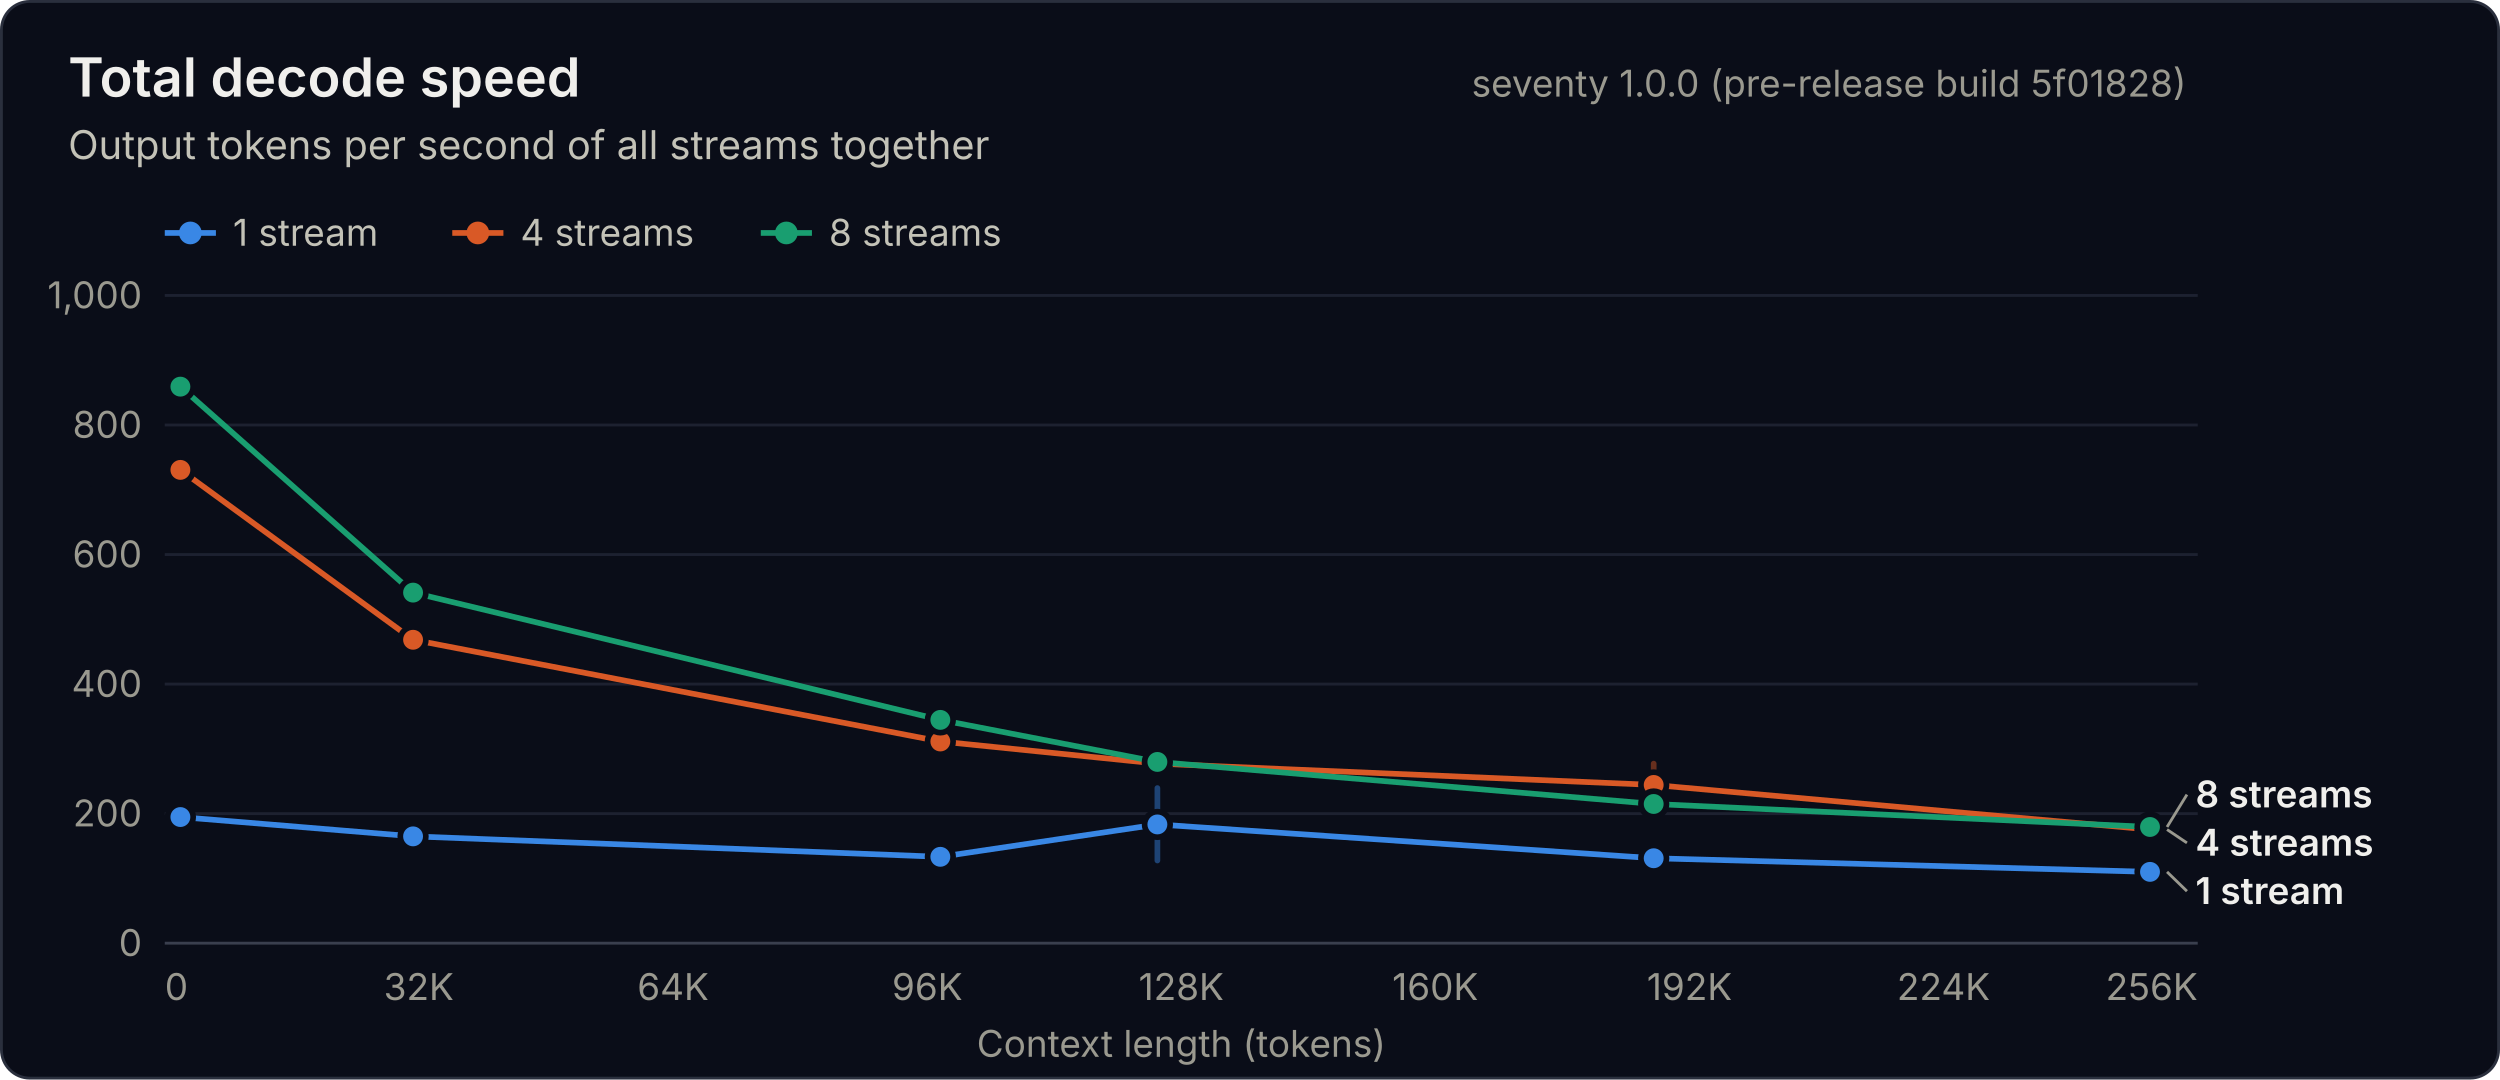
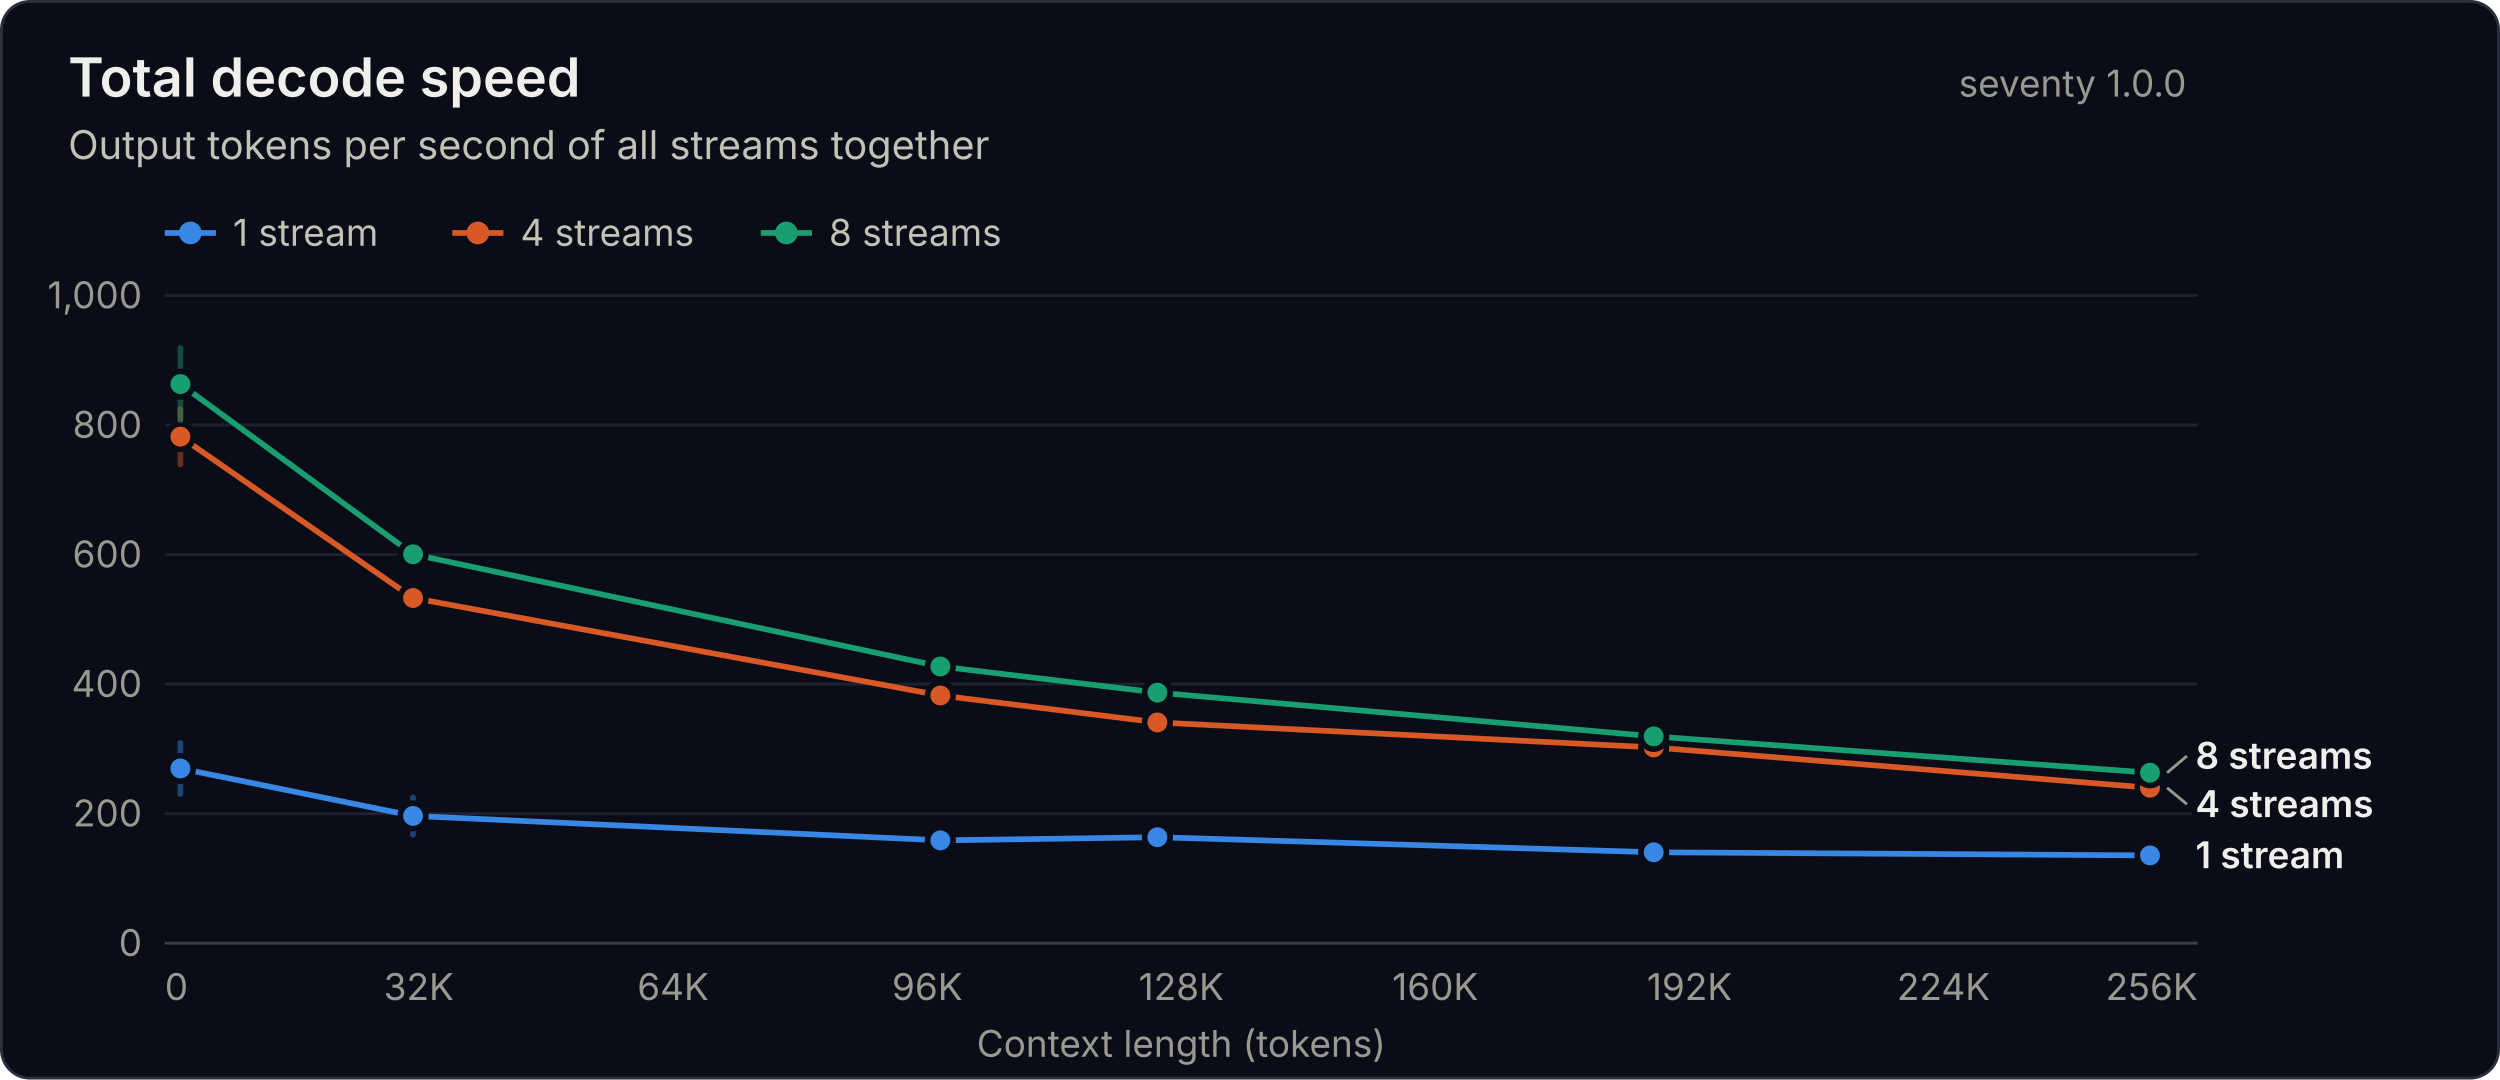
<svg xmlns="http://www.w3.org/2000/svg" viewBox="0 0 880 380" width="880" height="380" font-family="Inter, system-ui, -apple-system, 'Segoe UI', Helvetica, Arial, sans-serif" role="img" aria-label="Total decode speed">
  <rect x="0.5" y="0.5" width="879" height="379" rx="10" fill="#0a0d18" stroke="#2a2f3d" />
  <text x="24.0" y="34.0" font-size="19" font-weight="600" fill="#f0efec" text-anchor="start">Total decode speed</text>
  <text x="24.0" y="56.0" font-size="14" font-weight="400" fill="#c3c2b7" text-anchor="start">Output tokens per second of all streams together</text>
-   <text x="769.6" y="34.0" font-size="13" font-weight="400" fill="#9a998f" text-anchor="end">seventy 1.0.0 (pre-release build 5f01828)</text>
+   <text x="769.6" y="34.0" font-size="13" font-weight="400" fill="#9a998f" text-anchor="end">seventy 1.0.0</text>
  <line x1="58" x2="773.6" y1="332.0" y2="332.0" stroke="#3a3f4e" stroke-width="1" />
  <text x="50.0" y="336.5" font-size="13" font-weight="400" fill="#9a998f" text-anchor="end">0</text>
  <line x1="58" x2="773.6" y1="286.4" y2="286.4" stroke="#1d2130" stroke-width="1" />
  <text x="50.0" y="290.9" font-size="13" font-weight="400" fill="#9a998f" text-anchor="end">200</text>
  <line x1="58" x2="773.6" y1="240.8" y2="240.8" stroke="#1d2130" stroke-width="1" />
  <text x="50.0" y="245.3" font-size="13" font-weight="400" fill="#9a998f" text-anchor="end">400</text>
  <line x1="58" x2="773.6" y1="195.2" y2="195.2" stroke="#1d2130" stroke-width="1" />
  <text x="50.0" y="199.7" font-size="13" font-weight="400" fill="#9a998f" text-anchor="end">600</text>
  <line x1="58" x2="773.6" y1="149.6" y2="149.6" stroke="#1d2130" stroke-width="1" />
  <text x="50.0" y="154.1" font-size="13" font-weight="400" fill="#9a998f" text-anchor="end">800</text>
  <line x1="58" x2="773.6" y1="104.0" y2="104.0" stroke="#1d2130" stroke-width="1" />
  <text x="50.0" y="108.5" font-size="13" font-weight="400" fill="#9a998f" text-anchor="end">1,000</text>
  <text x="58.0" y="352.0" font-size="13" font-weight="400" fill="#9a998f" text-anchor="start">0</text>
  <text x="147.4" y="352.0" font-size="13" font-weight="400" fill="#9a998f" text-anchor="middle">32K</text>
  <text x="236.9" y="352.0" font-size="13" font-weight="400" fill="#9a998f" text-anchor="middle">64K</text>
  <text x="326.4" y="352.0" font-size="13" font-weight="400" fill="#9a998f" text-anchor="middle">96K</text>
  <text x="415.8" y="352.0" font-size="13" font-weight="400" fill="#9a998f" text-anchor="middle">128K</text>
  <text x="505.2" y="352.0" font-size="13" font-weight="400" fill="#9a998f" text-anchor="middle">160K</text>
  <text x="594.7" y="352.0" font-size="13" font-weight="400" fill="#9a998f" text-anchor="middle">192K</text>
  <text x="684.1" y="352.0" font-size="13" font-weight="400" fill="#9a998f" text-anchor="middle">224K</text>
  <text x="773.6" y="352.0" font-size="13" font-weight="400" fill="#9a998f" text-anchor="end">256K</text>
  <text x="415.8" y="372.0" font-size="13" font-weight="400" fill="#9a998f" text-anchor="middle">Context length (tokens)</text>
-   <polyline points="63.5,287.6 145.4,294.4 331.0,301.6 407.4,290.2 582.1,302.1 756.8,306.9" fill="none" stroke="#3987e5" stroke-width="2" stroke-linejoin="round" stroke-linecap="round" />
-   <line x1="63.5" x2="63.5" y1="289.1" y2="286.0" stroke="#3987e5" stroke-opacity="0.45" stroke-width="2" stroke-linecap="round" />
-   <circle cx="63.5" cy="287.6" r="4.5" fill="#3987e5" stroke="#0a0d18" stroke-width="2" />
-   <circle cx="145.4" cy="294.4" r="4.5" fill="#3987e5" stroke="#0a0d18" stroke-width="2" />
-   <line x1="331.0" x2="331.0" y1="304.3" y2="298.8" stroke="#3987e5" stroke-opacity="0.45" stroke-width="2" stroke-linecap="round" />
-   <circle cx="331.0" cy="301.6" r="4.5" fill="#3987e5" stroke="#0a0d18" stroke-width="2" />
-   <line x1="407.4" x2="407.4" y1="302.9" y2="277.4" stroke="#3987e5" stroke-opacity="0.45" stroke-width="2" stroke-linecap="round" />
-   <circle cx="407.4" cy="290.2" r="4.5" fill="#3987e5" stroke="#0a0d18" stroke-width="2" />
-   <line x1="582.1" x2="582.1" y1="305.1" y2="299.1" stroke="#3987e5" stroke-opacity="0.45" stroke-width="2" stroke-linecap="round" />
-   <circle cx="582.1" cy="302.1" r="4.5" fill="#3987e5" stroke="#0a0d18" stroke-width="2" />
-   <line x1="756.8" x2="756.8" y1="307.6" y2="306.3" stroke="#3987e5" stroke-opacity="0.45" stroke-width="2" stroke-linecap="round" />
-   <circle cx="756.8" cy="306.9" r="4.5" fill="#3987e5" stroke="#0a0d18" stroke-width="2" />
-   <polyline points="63.5,165.4 145.4,225.2 331.0,261.0 407.4,268.8 582.1,276.3 756.8,292.0" fill="none" stroke="#d95926" stroke-width="2" stroke-linejoin="round" stroke-linecap="round" />
-   <line x1="63.5" x2="63.5" y1="168.0" y2="162.8" stroke="#d95926" stroke-opacity="0.45" stroke-width="2" stroke-linecap="round" />
-   <circle cx="63.5" cy="165.4" r="4.5" fill="#d95926" stroke="#0a0d18" stroke-width="2" />
-   <line x1="145.4" x2="145.4" y1="228.1" y2="222.4" stroke="#d95926" stroke-opacity="0.45" stroke-width="2" stroke-linecap="round" />
-   <circle cx="145.4" cy="225.2" r="4.5" fill="#d95926" stroke="#0a0d18" stroke-width="2" />
-   <circle cx="331.0" cy="261.0" r="4.5" fill="#d95926" stroke="#0a0d18" stroke-width="2" />
-   <line x1="407.4" x2="407.4" y1="271.0" y2="266.5" stroke="#d95926" stroke-opacity="0.45" stroke-width="2" stroke-linecap="round" />
-   <circle cx="407.4" cy="268.8" r="4.5" fill="#d95926" stroke="#0a0d18" stroke-width="2" />
-   <line x1="582.1" x2="582.1" y1="283.7" y2="268.8" stroke="#d95926" stroke-opacity="0.45" stroke-width="2" stroke-linecap="round" />
-   <circle cx="582.1" cy="276.3" r="4.5" fill="#d95926" stroke="#0a0d18" stroke-width="2" />
-   <line x1="756.8" x2="756.8" y1="293.2" y2="290.8" stroke="#d95926" stroke-opacity="0.45" stroke-width="2" stroke-linecap="round" />
-   <circle cx="756.8" cy="292.0" r="4.5" fill="#d95926" stroke="#0a0d18" stroke-width="2" />
-   <polyline points="63.5,136.1 145.4,208.6 331.0,253.4 407.4,268.2 582.1,283.0 756.8,291.1" fill="none" stroke="#199e70" stroke-width="2" stroke-linejoin="round" stroke-linecap="round" />
-   <line x1="63.5" x2="63.5" y1="137.2" y2="135.1" stroke="#199e70" stroke-opacity="0.45" stroke-width="2" stroke-linecap="round" />
-   <circle cx="63.5" cy="136.1" r="4.5" fill="#199e70" stroke="#0a0d18" stroke-width="2" />
-   <circle cx="145.4" cy="208.6" r="4.5" fill="#199e70" stroke="#0a0d18" stroke-width="2" />
-   <line x1="331.0" x2="331.0" y1="254.1" y2="252.7" stroke="#199e70" stroke-opacity="0.45" stroke-width="2" stroke-linecap="round" />
-   <circle cx="331.0" cy="253.4" r="4.5" fill="#199e70" stroke="#0a0d18" stroke-width="2" />
-   <line x1="407.4" x2="407.4" y1="269.6" y2="266.8" stroke="#199e70" stroke-opacity="0.45" stroke-width="2" stroke-linecap="round" />
-   <circle cx="407.4" cy="268.2" r="4.5" fill="#199e70" stroke="#0a0d18" stroke-width="2" />
-   <line x1="582.1" x2="582.1" y1="283.6" y2="282.3" stroke="#199e70" stroke-opacity="0.45" stroke-width="2" stroke-linecap="round" />
-   <circle cx="582.1" cy="283.0" r="4.5" fill="#199e70" stroke="#0a0d18" stroke-width="2" />
-   <line x1="756.8" x2="756.8" y1="292.2" y2="289.9" stroke="#199e70" stroke-opacity="0.45" stroke-width="2" stroke-linecap="round" />
-   <circle cx="756.8" cy="291.1" r="4.5" fill="#199e70" stroke="#0a0d18" stroke-width="2" />
-   <line x1="762.8" y1="291.1" x2="769.8" y2="279.7" stroke="#9a998f" stroke-width="1" />
-   <text x="772.8" y="284.2" font-size="13" font-weight="600" fill="#f0efec" text-anchor="start" paint-order="stroke" stroke="#0a0d18" stroke-width="4" stroke-linejoin="round">8 streams</text>
-   <line x1="762.8" y1="292.0" x2="769.8" y2="296.7" stroke="#9a998f" stroke-width="1" />
-   <text x="772.8" y="301.2" font-size="13" font-weight="600" fill="#f0efec" text-anchor="start" paint-order="stroke" stroke="#0a0d18" stroke-width="4" stroke-linejoin="round">4 streams</text>
-   <line x1="762.8" y1="306.9" x2="769.8" y2="313.7" stroke="#9a998f" stroke-width="1" />
-   <text x="772.8" y="318.2" font-size="13" font-weight="600" fill="#f0efec" text-anchor="start" paint-order="stroke" stroke="#0a0d18" stroke-width="4" stroke-linejoin="round">1 stream</text>
+   <polyline points="63.5,270.5 145.4,287.2 331.0,295.8 407.4,294.7 582.1,300.0 756.8,301.1" fill="none" stroke="#3987e5" stroke-width="2" stroke-linejoin="round" stroke-linecap="round" />
+   <line x1="63.5" x2="63.5" y1="279.5" y2="261.5" stroke="#3987e5" stroke-opacity="0.45" stroke-width="2" stroke-linecap="round" />
+   <circle cx="63.5" cy="270.5" r="4.5" fill="#3987e5" stroke="#0a0d18" stroke-width="2" />
+   <line x1="145.4" x2="145.4" y1="293.8" y2="280.7" stroke="#3987e5" stroke-opacity="0.45" stroke-width="2" stroke-linecap="round" />
+   <circle cx="145.4" cy="287.2" r="4.5" fill="#3987e5" stroke="#0a0d18" stroke-width="2" />
+   <line x1="331.0" x2="331.0" y1="298.7" y2="292.9" stroke="#3987e5" stroke-opacity="0.45" stroke-width="2" stroke-linecap="round" />
+   <circle cx="331.0" cy="295.8" r="4.5" fill="#3987e5" stroke="#0a0d18" stroke-width="2" />
+   <line x1="407.4" x2="407.4" y1="296.2" y2="293.2" stroke="#3987e5" stroke-opacity="0.45" stroke-width="2" stroke-linecap="round" />
+   <circle cx="407.4" cy="294.7" r="4.5" fill="#3987e5" stroke="#0a0d18" stroke-width="2" />
+   <line x1="582.1" x2="582.1" y1="301.3" y2="298.6" stroke="#3987e5" stroke-opacity="0.45" stroke-width="2" stroke-linecap="round" />
+   <circle cx="582.1" cy="300.0" r="4.5" fill="#3987e5" stroke="#0a0d18" stroke-width="2" />
+   <line x1="756.8" x2="756.8" y1="301.9" y2="300.4" stroke="#3987e5" stroke-opacity="0.45" stroke-width="2" stroke-linecap="round" />
+   <circle cx="756.8" cy="301.1" r="4.5" fill="#3987e5" stroke="#0a0d18" stroke-width="2" />
+   <polyline points="63.5,153.7 145.4,210.5 331.0,244.8 407.4,254.3 582.1,263.1 756.8,277.3" fill="none" stroke="#d95926" stroke-width="2" stroke-linejoin="round" stroke-linecap="round" />
+   <line x1="63.5" x2="63.5" y1="163.5" y2="144.0" stroke="#d95926" stroke-opacity="0.45" stroke-width="2" stroke-linecap="round" />
+   <circle cx="63.5" cy="153.7" r="4.5" fill="#d95926" stroke="#0a0d18" stroke-width="2" />
+   <circle cx="145.4" cy="210.5" r="4.5" fill="#d95926" stroke="#0a0d18" stroke-width="2" />
+   <line x1="331.0" x2="331.0" y1="247.5" y2="242.1" stroke="#d95926" stroke-opacity="0.45" stroke-width="2" stroke-linecap="round" />
+   <circle cx="331.0" cy="244.8" r="4.5" fill="#d95926" stroke="#0a0d18" stroke-width="2" />
+   <line x1="407.4" x2="407.4" y1="256.5" y2="252.2" stroke="#d95926" stroke-opacity="0.45" stroke-width="2" stroke-linecap="round" />
+   <circle cx="407.4" cy="254.3" r="4.5" fill="#d95926" stroke="#0a0d18" stroke-width="2" />
+   <circle cx="582.1" cy="263.1" r="4.5" fill="#d95926" stroke="#0a0d18" stroke-width="2" />
+   <line x1="756.8" x2="756.8" y1="279.1" y2="275.5" stroke="#d95926" stroke-opacity="0.45" stroke-width="2" stroke-linecap="round" />
+   <circle cx="756.8" cy="277.3" r="4.5" fill="#d95926" stroke="#0a0d18" stroke-width="2" />
+   <polyline points="63.5,135.2 145.4,195.1 331.0,234.6 407.4,243.8 582.1,259.2 756.8,272.0" fill="none" stroke="#199e70" stroke-width="2" stroke-linejoin="round" stroke-linecap="round" />
+   <line x1="63.5" x2="63.5" y1="148.0" y2="122.5" stroke="#199e70" stroke-opacity="0.45" stroke-width="2" stroke-linecap="round" />
+   <circle cx="63.5" cy="135.2" r="4.5" fill="#199e70" stroke="#0a0d18" stroke-width="2" />
+   <circle cx="145.4" cy="195.1" r="4.5" fill="#199e70" stroke="#0a0d18" stroke-width="2" />
+   <line x1="331.0" x2="331.0" y1="235.3" y2="233.9" stroke="#199e70" stroke-opacity="0.45" stroke-width="2" stroke-linecap="round" />
+   <circle cx="331.0" cy="234.6" r="4.5" fill="#199e70" stroke="#0a0d18" stroke-width="2" />
+   <line x1="407.4" x2="407.4" y1="246.4" y2="241.1" stroke="#199e70" stroke-opacity="0.45" stroke-width="2" stroke-linecap="round" />
+   <circle cx="407.4" cy="243.8" r="4.5" fill="#199e70" stroke="#0a0d18" stroke-width="2" />
+   <line x1="582.1" x2="582.1" y1="260.2" y2="258.2" stroke="#199e70" stroke-opacity="0.45" stroke-width="2" stroke-linecap="round" />
+   <circle cx="582.1" cy="259.2" r="4.5" fill="#199e70" stroke="#0a0d18" stroke-width="2" />
+   <circle cx="756.8" cy="272.0" r="4.5" fill="#199e70" stroke="#0a0d18" stroke-width="2" />
+   <line x1="762.8" y1="272.0" x2="769.8" y2="266.1" stroke="#9a998f" stroke-width="1" />
+   <text x="772.8" y="270.6" font-size="13" font-weight="600" fill="#f0efec" text-anchor="start" paint-order="stroke" stroke="#0a0d18" stroke-width="4" stroke-linejoin="round">8 streams</text>
+   <line x1="762.8" y1="277.3" x2="769.8" y2="283.1" stroke="#9a998f" stroke-width="1" />
+   <text x="772.8" y="287.6" font-size="13" font-weight="600" fill="#f0efec" text-anchor="start" paint-order="stroke" stroke="#0a0d18" stroke-width="4" stroke-linejoin="round">4 streams</text>
+   <text x="772.8" y="305.6" font-size="13" font-weight="600" fill="#f0efec" text-anchor="start" paint-order="stroke" stroke="#0a0d18" stroke-width="4" stroke-linejoin="round">1 stream</text>
  <line x1="58" x2="76" y1="82" y2="82" stroke="#3987e5" stroke-width="2" />
  <circle cx="67" cy="82" r="4" fill="#3987e5" />
  <text x="82.0" y="86.5" font-size="13" font-weight="400" fill="#c3c2b7" text-anchor="start">1 stream</text>
  <line x1="159.2" x2="177.2" y1="82" y2="82" stroke="#d95926" stroke-width="2" />
  <circle cx="168.2" cy="82" r="4" fill="#d95926" />
  <text x="183.2" y="86.5" font-size="13" font-weight="400" fill="#c3c2b7" text-anchor="start">4 streams</text>
  <line x1="267.8" x2="285.8" y1="82" y2="82" stroke="#199e70" stroke-width="2" />
  <circle cx="276.8" cy="82" r="4" fill="#199e70" />
  <text x="291.8" y="86.5" font-size="13" font-weight="400" fill="#c3c2b7" text-anchor="start">8 streams</text>
</svg>
